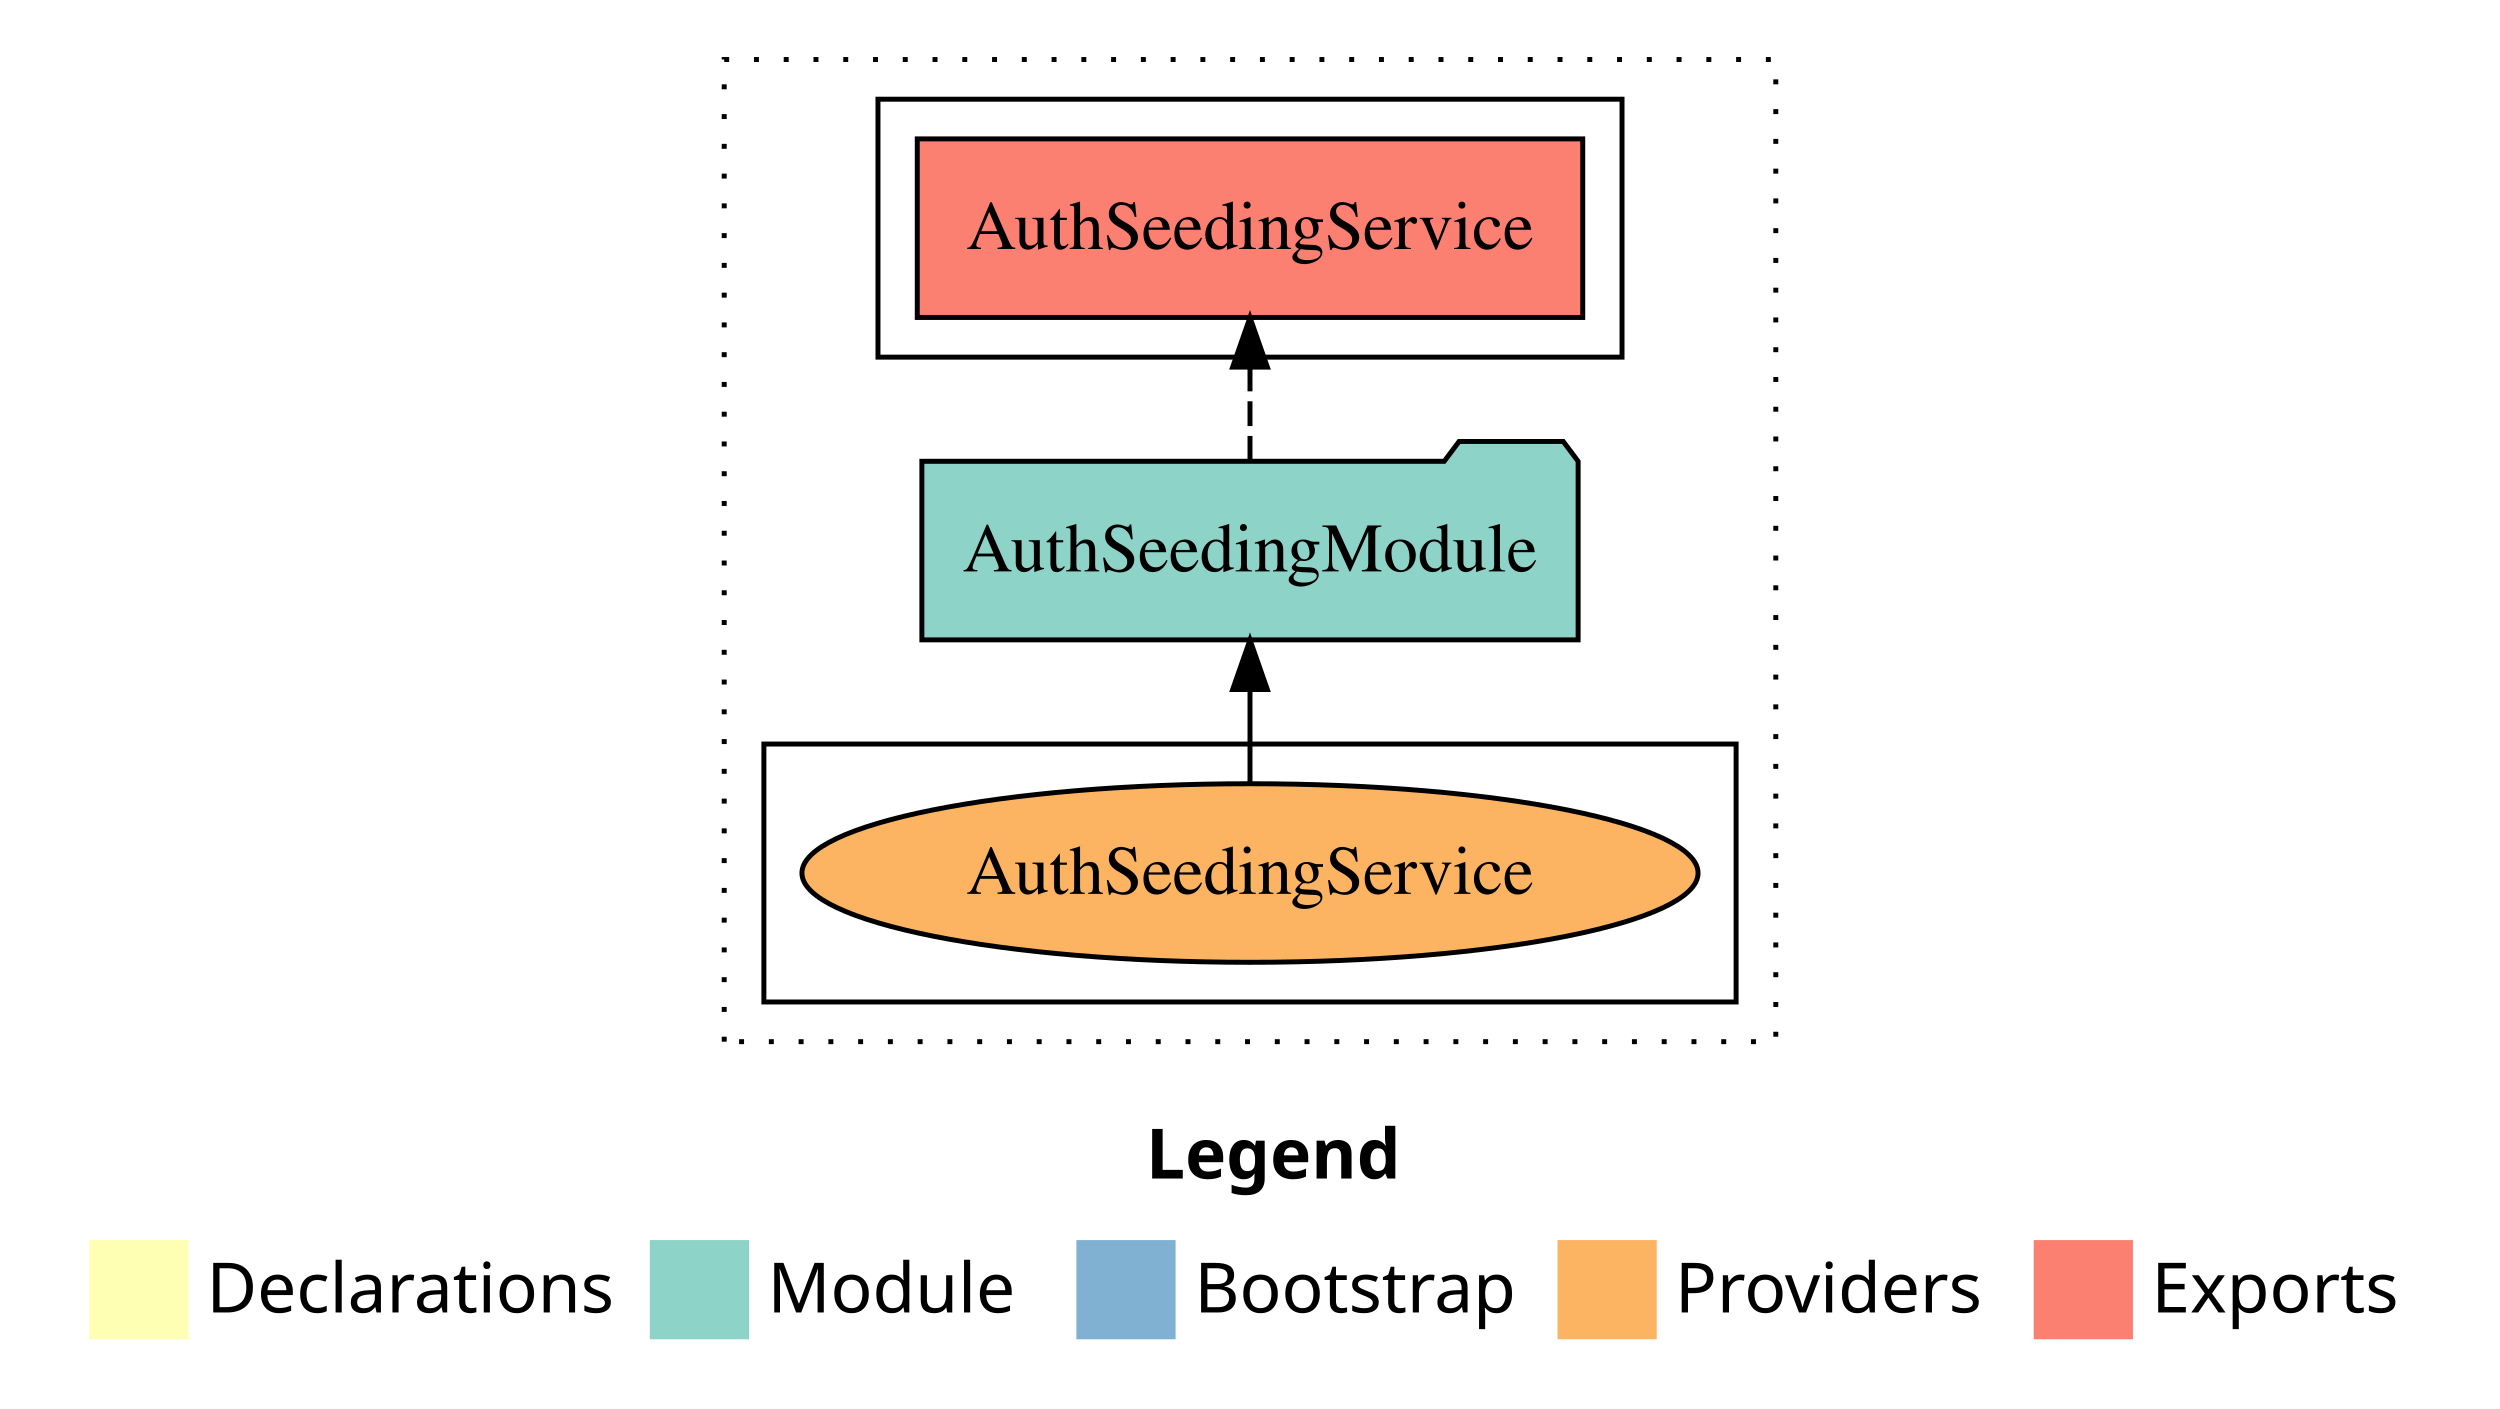
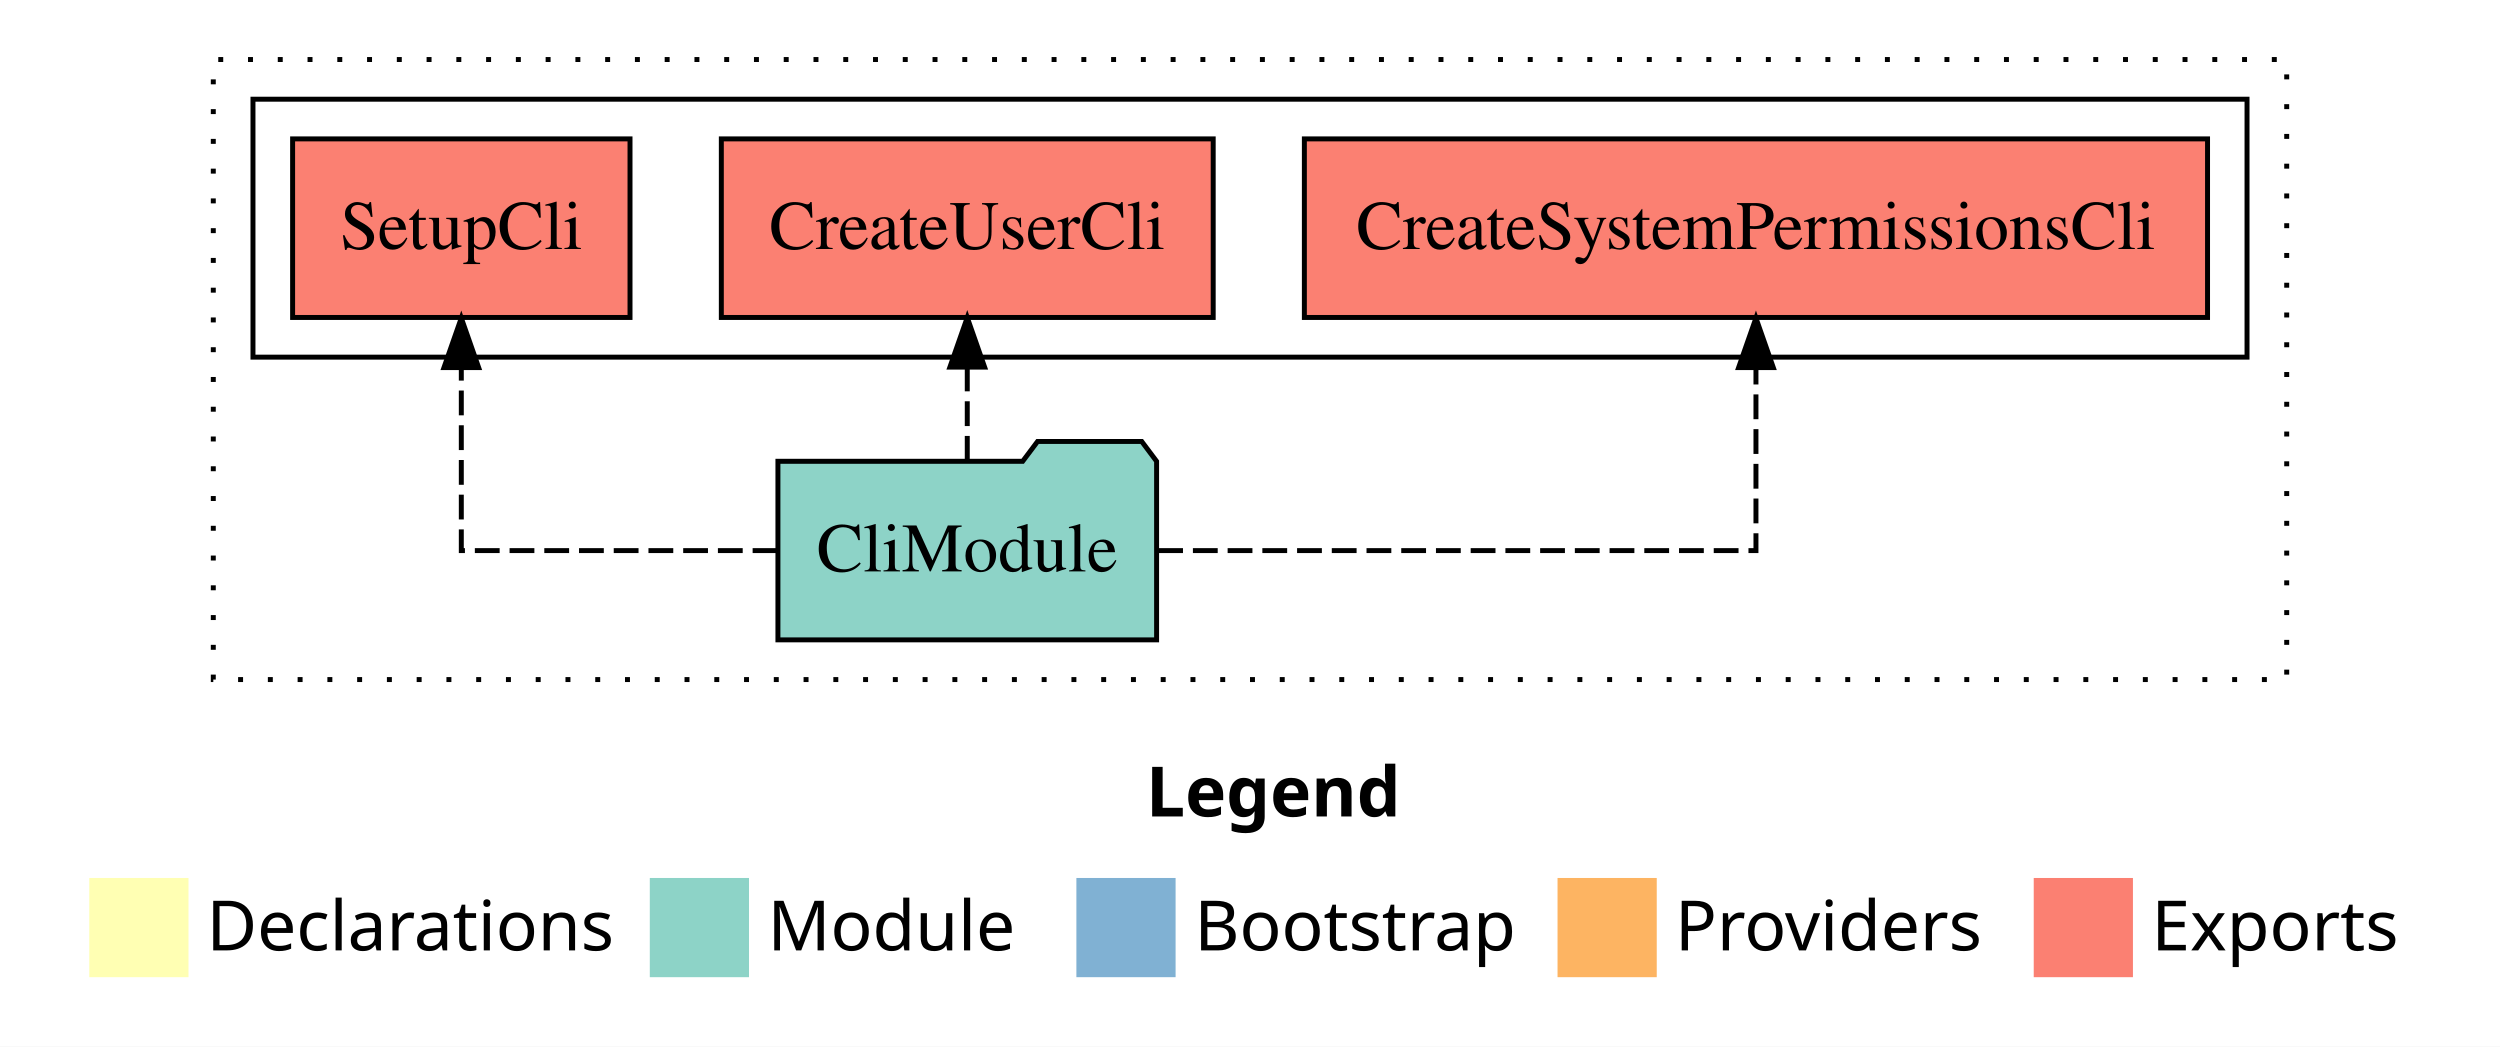
- <svg xmlns="http://www.w3.org/2000/svg" width="504pt" height="284pt" viewBox="0.00 0.00 504.00 284.00">
-   <g id="graph0" class="graph" transform="scale(1 1) rotate(0) translate(4 280)">
-     <polygon fill="white" stroke="transparent" points="-4,4 -4,-280 500,-280 500,4 -4,4" />
+ <svg xmlns="http://www.w3.org/2000/svg" width="504pt" height="211pt" viewBox="0.00 0.00 504.00 211.00">
+   <g id="graph0" class="graph" transform="scale(1 1) rotate(0) translate(4 207)">
+     <polygon fill="white" stroke="transparent" points="-4,4 -4,-207 500,-207 500,4 -4,4" />
    <text text-anchor="start" x="227.01" y="-42.4" font-family="Times-12" font-weight="bold" font-size="14.00">Legend</text>
    <polygon fill="#ffffb3" stroke="transparent" points="14,-10 14,-30 34,-30 34,-10 14,-10" />
    <text text-anchor="start" x="37.63" y="-15.4" font-family="Times-12" font-size="14.00">  Declarations</text>
    <polygon fill="#8dd3c7" stroke="transparent" points="127,-10 127,-30 147,-30 147,-10 127,-10" />
    <text text-anchor="start" x="150.73" y="-15.4" font-family="Times-12" font-size="14.00">  Module</text>
    <polygon fill="#80b1d3" stroke="transparent" points="213,-10 213,-30 233,-30 233,-10 213,-10" />
    <text text-anchor="start" x="236.78" y="-15.4" font-family="Times-12" font-size="14.00">  Bootstrap</text>
    <polygon fill="#fdb462" stroke="transparent" points="310,-10 310,-30 330,-30 330,-10 310,-10" />
    <text text-anchor="start" x="333.67" y="-15.4" font-family="Times-12" font-size="14.00">  Providers</text>
    <polygon fill="#fb8072" stroke="transparent" points="406,-10 406,-30 426,-30 426,-10 406,-10" />
    <text text-anchor="start" x="429.73" y="-15.4" font-family="Times-12" font-size="14.00">  Exports</text>
    <g id="clust13" class="cluster">
-       <polygon fill="none" stroke="black" stroke-dasharray="1,5" points="142,-70 142,-268 354,-268 354,-70 142,-70" />
+       <polygon fill="none" stroke="black" stroke-dasharray="1,5" points="39,-70 39,-195 457,-195 457,-70 39,-70" />
    </g>
    <g id="clust16" class="cluster">
-       <polygon fill="none" stroke="black" points="173,-208 173,-260 323,-260 323,-208 173,-208" />
-     </g>
-     <g id="clust18" class="cluster">
-       <polygon fill="none" stroke="black" points="150,-78 150,-130 346,-130 346,-78 150,-78" />
+       <polygon fill="none" stroke="black" points="47,-135 47,-187 449,-187 449,-135 47,-135" />
    </g>
    <g id="node1" class="node">
-       <polygon fill="#fb8072" stroke="black" points="315.08,-252 180.92,-252 180.92,-216 315.08,-216 315.08,-252" />
-       <text text-anchor="middle" x="248" y="-229.8" font-family="Times,serif" font-size="14.00">AuthSeedingService </text>
+       <polygon fill="#fb8072" stroke="black" points="441.04,-179 258.96,-179 258.96,-143 441.04,-143 441.04,-179" />
+       <text text-anchor="middle" x="350" y="-156.8" font-family="Times,serif" font-size="14.00">CreateSystemPermissionsCli </text>
    </g>
    <g id="node2" class="node">
-       <polygon fill="#8dd3c7" stroke="black" points="314.15,-187 311.15,-191 290.15,-191 287.15,-187 181.85,-187 181.85,-151 314.15,-151 314.15,-187" />
-       <text text-anchor="middle" x="248" y="-164.8" font-family="Times,serif" font-size="14.00">AuthSeedingModule</text>
+       <polygon fill="#fb8072" stroke="black" points="240.58,-179 141.42,-179 141.42,-143 240.58,-143 240.58,-179" />
+       <text text-anchor="middle" x="191" y="-156.8" font-family="Times,serif" font-size="14.00">CreateUserCli </text>
+     </g>
+     <g id="node3" class="node">
+       <polygon fill="#fb8072" stroke="black" points="123.01,-179 54.99,-179 54.99,-143 123.01,-143 123.01,-179" />
+       <text text-anchor="middle" x="89" y="-156.8" font-family="Times,serif" font-size="14.00">SetupCli </text>
+     </g>
+     <g id="node4" class="node">
+       <polygon fill="#8dd3c7" stroke="black" points="229.17,-114 226.17,-118 205.17,-118 202.17,-114 152.83,-114 152.83,-78 229.17,-78 229.17,-114" />
+       <text text-anchor="middle" x="191" y="-91.8" font-family="Times,serif" font-size="14.00">CliModule</text>
    </g>
    <g id="edge1" class="edge">
-       <path fill="none" stroke="black" stroke-dasharray="5,2" d="M248,-187.11C248,-187.11 248,-205.99 248,-205.99" />
-       <polygon fill="black" stroke="black" points="244.5,-205.99 248,-215.99 251.5,-205.99 244.5,-205.99" />
-     </g>
-     <g id="node3" class="node">
-       <ellipse fill="#fdb462" stroke="black" cx="248" cy="-104" rx="90.33" ry="18" />
-       <text text-anchor="middle" x="248" y="-99.8" font-family="Times,serif" font-size="14.00">AuthSeedingService</text>
+       <path fill="none" stroke="black" stroke-dasharray="5,2" d="M229.49,-96C276.55,-96 350,-96 350,-96 350,-96 350,-132.89 350,-132.89" />
+       <polygon fill="black" stroke="black" points="346.5,-132.89 350,-142.89 353.5,-132.89 346.5,-132.89" />
    </g>
    <g id="edge2" class="edge">
-       <path fill="none" stroke="black" d="M248,-122.11C248,-122.11 248,-140.99 248,-140.99" />
-       <polygon fill="black" stroke="black" points="244.5,-140.99 248,-150.99 251.5,-140.99 244.5,-140.99" />
+       <path fill="none" stroke="black" stroke-dasharray="5,2" d="M191,-114.11C191,-114.11 191,-132.99 191,-132.99" />
+       <polygon fill="black" stroke="black" points="187.5,-132.99 191,-142.99 194.5,-132.99 187.5,-132.99" />
+     </g>
+     <g id="edge3" class="edge">
+       <path fill="none" stroke="black" stroke-dasharray="5,2" d="M152.73,-96C123.79,-96 89,-96 89,-96 89,-96 89,-132.89 89,-132.89" />
+       <polygon fill="black" stroke="black" points="85.5,-132.89 89,-142.89 92.5,-132.89 85.5,-132.89" />
    </g>
  </g>
</svg>
